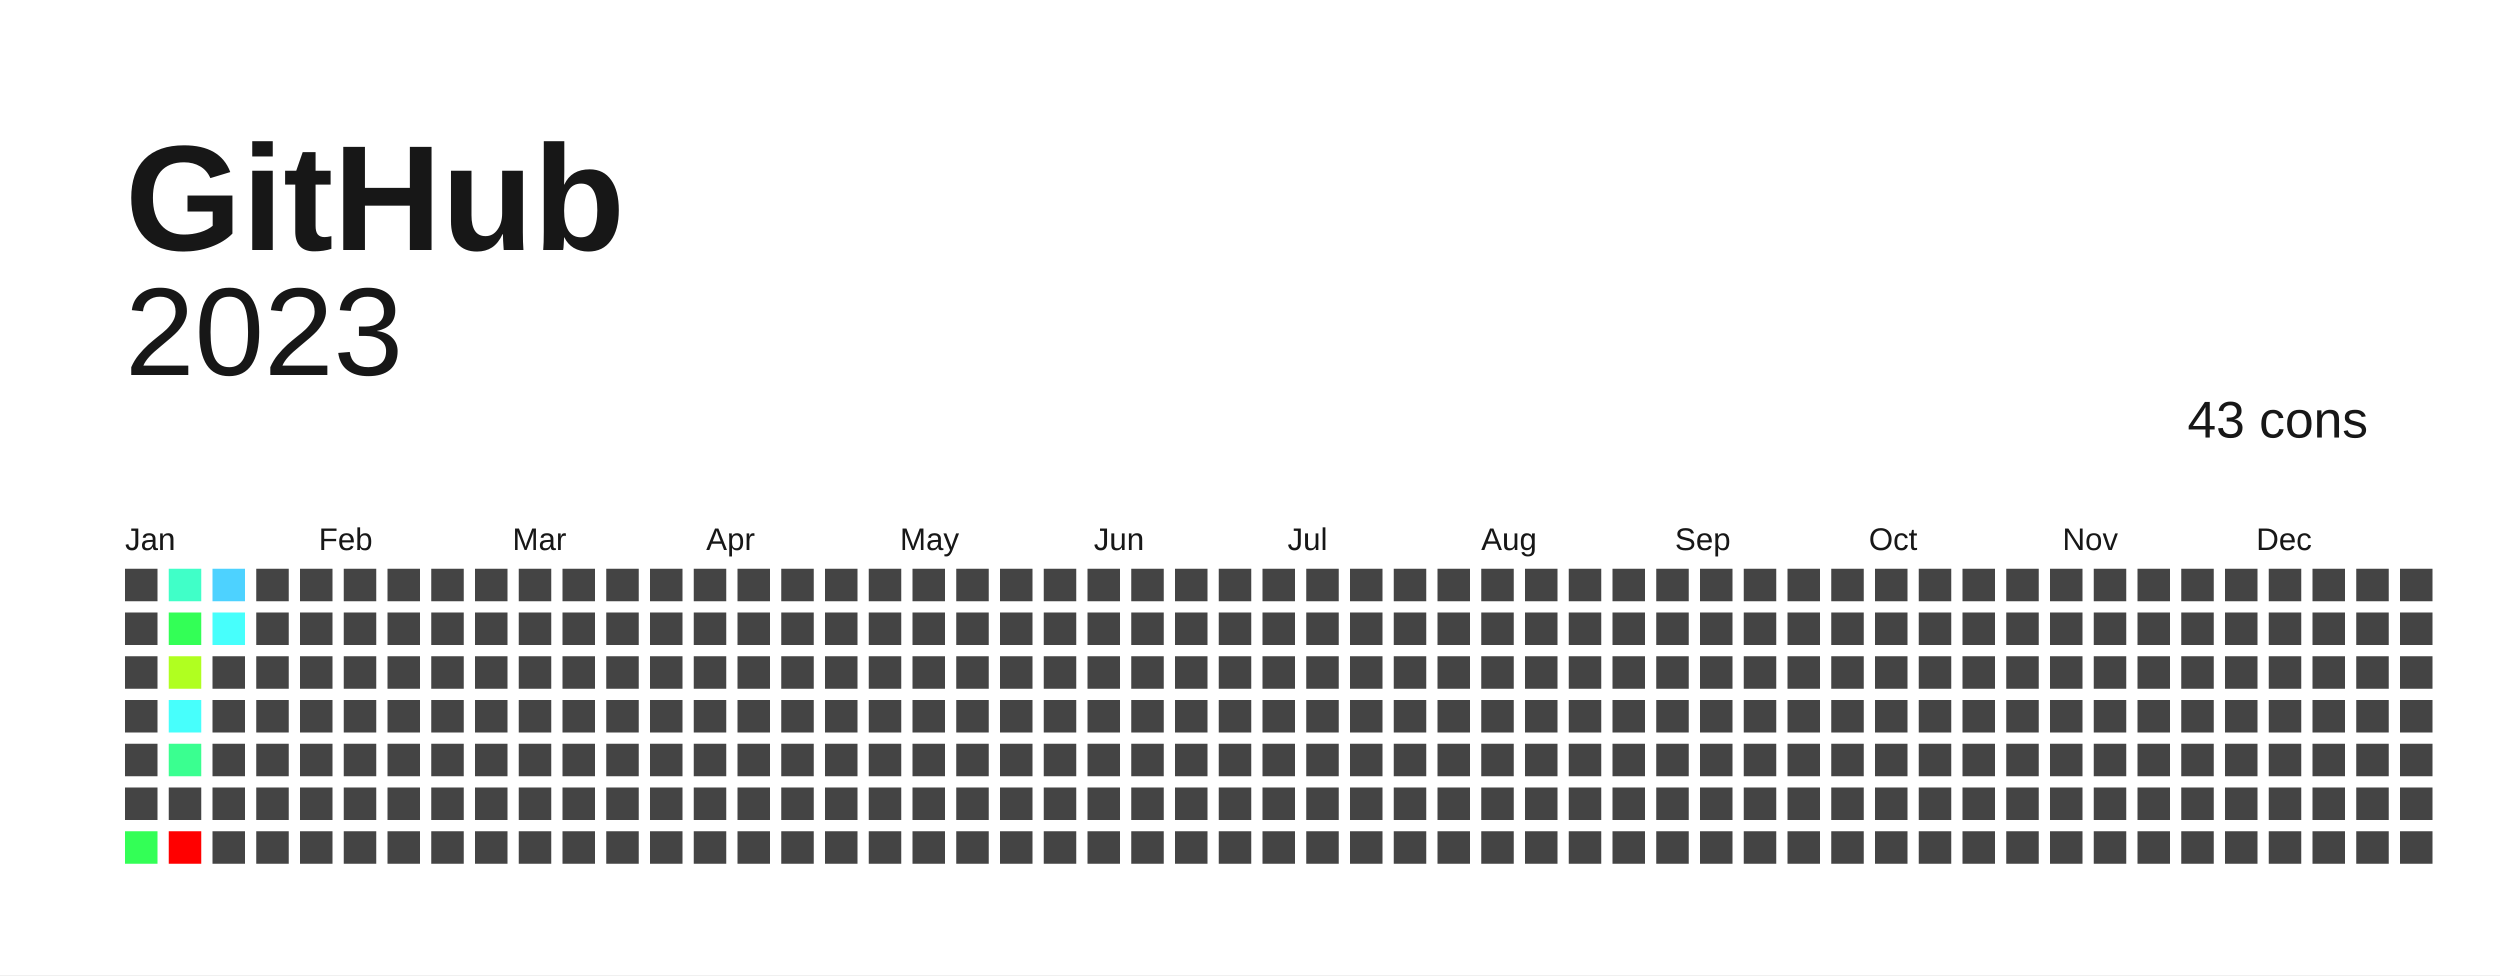
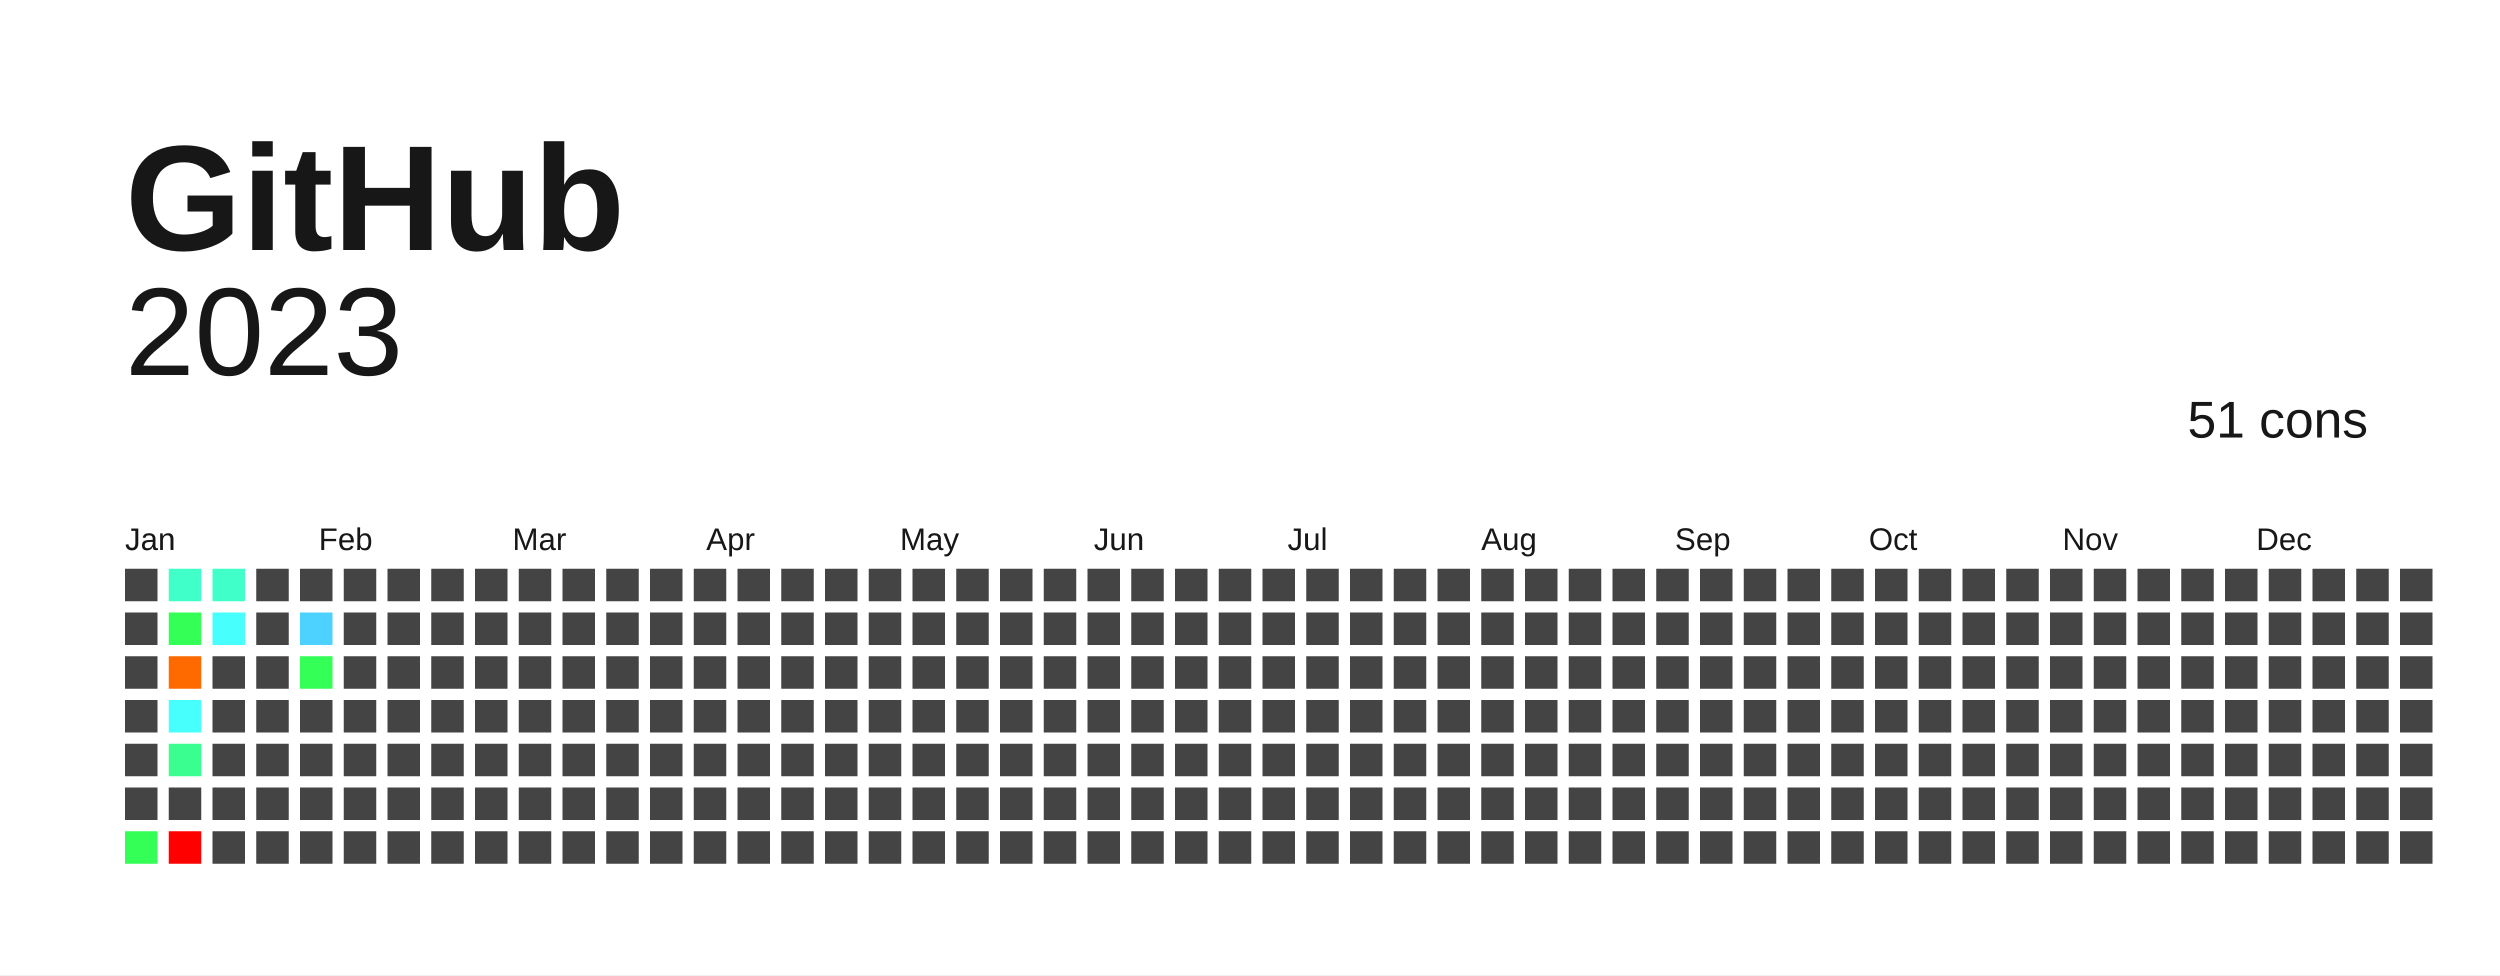
<svg xmlns="http://www.w3.org/2000/svg" baseProfile="full" height="78mm" version="1.1" viewBox="0,0,200,78" width="200mm">
  <defs />
  <rect fill="#FFFFFF" height="78" width="200" x="0" y="0" />
  <text fill="#171717" style="font-size:12px; font-family:Arial; font-weight:bold;" x="10" y="20">GitHub</text>
  <text alignment-baseline="hanging" fill="#171717" style="font-size:10.0px; font-family:Arial;" x="10" y="30">2023</text>
-   <text alignment-baseline="hanging" fill="#171717" style="font-size:4.125px; font-family:Arial;" x="175" y="35">43 cons</text>
+   <text alignment-baseline="hanging" fill="#171717" style="font-size:4.125px; font-family:Arial;" x="175" y="35">51 cons</text>
  <text fill="#171717" style="font-size:2.5px; font-family:Arial" x="10.0" y="44">Jan</text>
  <text fill="#171717" style="font-size:2.5px; font-family:Arial" x="25.5" y="44">Feb</text>
  <text fill="#171717" style="font-size:2.5px; font-family:Arial" x="41.0" y="44">Mar</text>
  <text fill="#171717" style="font-size:2.5px; font-family:Arial" x="56.5" y="44">Apr</text>
  <text fill="#171717" style="font-size:2.5px; font-family:Arial" x="72.0" y="44">May</text>
  <text fill="#171717" style="font-size:2.5px; font-family:Arial" x="87.5" y="44">Jun</text>
  <text fill="#171717" style="font-size:2.5px; font-family:Arial" x="103.0" y="44">Jul</text>
  <text fill="#171717" style="font-size:2.5px; font-family:Arial" x="118.5" y="44">Aug</text>
  <text fill="#171717" style="font-size:2.5px; font-family:Arial" x="134.0" y="44">Sep</text>
  <text fill="#171717" style="font-size:2.5px; font-family:Arial" x="149.5" y="44">Oct</text>
  <text fill="#171717" style="font-size:2.5px; font-family:Arial" x="165.0" y="44">Nov</text>
  <text fill="#171717" style="font-size:2.5px; font-family:Arial" x="180.5" y="44">Dec</text>
  <rect fill="#444444" height="2.6" width="2.6" x="10.0" y="45.5" />
  <rect fill="#444444" height="2.6" width="2.6" x="10.0" y="49.0" />
  <rect fill="#444444" height="2.6" width="2.6" x="10.0" y="52.5" />
  <rect fill="#444444" height="2.6" width="2.6" x="10.0" y="56.0" />
  <rect fill="#444444" height="2.6" width="2.6" x="10.0" y="59.5" />
  <rect fill="#444444" height="2.6" width="2.6" x="10.0" y="63.0" />
  <rect fill="#33ff56" height="2.6" width="2.6" x="10.0" y="66.5" />
  <rect fill="#40ffc8" height="2.6" width="2.6" x="13.5" y="45.5" />
  <rect fill="#33ff56" height="2.6" width="2.6" x="13.5" y="49.0" />
-   <rect fill="#b0ff20" height="2.6" width="2.6" x="13.5" y="52.5" />
+   <rect fill="#ff6a00" height="2.6" width="2.6" x="13.5" y="52.5" />
  <rect fill="#47fffc" height="2.6" width="2.6" x="13.5" y="56.0" />
  <rect fill="#3aff90" height="2.6" width="2.6" x="13.5" y="59.5" />
  <rect fill="#444444" height="2.6" width="2.6" x="13.5" y="63.0" />
  <rect fill="red" height="2.6" width="2.6" x="13.5" y="66.5" />
-   <rect fill="#4dd2ff" height="2.6" width="2.6" x="17.0" y="45.5" />
+   <rect fill="#40ffc8" height="2.6" width="2.6" x="17.0" y="45.5" />
  <rect fill="#47fffc" height="2.6" width="2.6" x="17.0" y="49.0" />
  <rect fill="#444444" height="2.6" width="2.6" x="17.0" y="52.5" />
  <rect fill="#444444" height="2.6" width="2.6" x="17.0" y="56.0" />
  <rect fill="#444444" height="2.6" width="2.6" x="17.0" y="59.5" />
  <rect fill="#444444" height="2.6" width="2.6" x="17.0" y="63.0" />
  <rect fill="#444444" height="2.6" width="2.6" x="17.0" y="66.5" />
  <rect fill="#444444" height="2.6" width="2.6" x="20.5" y="45.5" />
  <rect fill="#444444" height="2.6" width="2.6" x="20.5" y="49.0" />
  <rect fill="#444444" height="2.6" width="2.6" x="20.5" y="52.5" />
  <rect fill="#444444" height="2.6" width="2.6" x="20.5" y="56.0" />
  <rect fill="#444444" height="2.6" width="2.6" x="20.5" y="59.5" />
  <rect fill="#444444" height="2.6" width="2.6" x="20.5" y="63.0" />
  <rect fill="#444444" height="2.6" width="2.6" x="20.5" y="66.5" />
  <rect fill="#444444" height="2.6" width="2.6" x="24.0" y="45.5" />
-   <rect fill="#444444" height="2.6" width="2.6" x="24.0" y="49.0" />
-   <rect fill="#444444" height="2.6" width="2.6" x="24.0" y="52.5" />
+   <rect fill="#4dd2ff" height="2.6" width="2.6" x="24.0" y="49.0" />
+   <rect fill="#33ff56" height="2.6" width="2.6" x="24.0" y="52.5" />
  <rect fill="#444444" height="2.6" width="2.6" x="24.0" y="56.0" />
  <rect fill="#444444" height="2.6" width="2.6" x="24.0" y="59.5" />
  <rect fill="#444444" height="2.6" width="2.6" x="24.0" y="63.0" />
  <rect fill="#444444" height="2.6" width="2.6" x="24.0" y="66.5" />
  <rect fill="#444444" height="2.6" width="2.6" x="27.5" y="45.5" />
  <rect fill="#444444" height="2.6" width="2.6" x="27.5" y="49.0" />
  <rect fill="#444444" height="2.6" width="2.6" x="27.5" y="52.5" />
  <rect fill="#444444" height="2.6" width="2.6" x="27.5" y="56.0" />
  <rect fill="#444444" height="2.6" width="2.6" x="27.5" y="59.5" />
  <rect fill="#444444" height="2.6" width="2.6" x="27.5" y="63.0" />
  <rect fill="#444444" height="2.6" width="2.6" x="27.5" y="66.5" />
  <rect fill="#444444" height="2.6" width="2.6" x="31.0" y="45.5" />
  <rect fill="#444444" height="2.6" width="2.6" x="31.0" y="49.0" />
  <rect fill="#444444" height="2.6" width="2.6" x="31.0" y="52.5" />
  <rect fill="#444444" height="2.6" width="2.6" x="31.0" y="56.0" />
  <rect fill="#444444" height="2.6" width="2.6" x="31.0" y="59.5" />
  <rect fill="#444444" height="2.6" width="2.6" x="31.0" y="63.0" />
  <rect fill="#444444" height="2.6" width="2.6" x="31.0" y="66.5" />
  <rect fill="#444444" height="2.6" width="2.6" x="34.5" y="45.5" />
  <rect fill="#444444" height="2.6" width="2.6" x="34.5" y="49.0" />
  <rect fill="#444444" height="2.6" width="2.6" x="34.5" y="52.5" />
  <rect fill="#444444" height="2.6" width="2.6" x="34.5" y="56.0" />
  <rect fill="#444444" height="2.6" width="2.6" x="34.5" y="59.5" />
  <rect fill="#444444" height="2.6" width="2.6" x="34.5" y="63.0" />
  <rect fill="#444444" height="2.6" width="2.6" x="34.5" y="66.5" />
  <rect fill="#444444" height="2.6" width="2.6" x="38.0" y="45.5" />
  <rect fill="#444444" height="2.6" width="2.6" x="38.0" y="49.0" />
  <rect fill="#444444" height="2.6" width="2.6" x="38.0" y="52.5" />
  <rect fill="#444444" height="2.6" width="2.6" x="38.0" y="56.0" />
  <rect fill="#444444" height="2.6" width="2.6" x="38.0" y="59.5" />
  <rect fill="#444444" height="2.6" width="2.6" x="38.0" y="63.0" />
  <rect fill="#444444" height="2.6" width="2.6" x="38.0" y="66.5" />
  <rect fill="#444444" height="2.6" width="2.6" x="41.5" y="45.5" />
  <rect fill="#444444" height="2.6" width="2.6" x="41.5" y="49.0" />
  <rect fill="#444444" height="2.6" width="2.6" x="41.5" y="52.5" />
  <rect fill="#444444" height="2.6" width="2.6" x="41.5" y="56.0" />
  <rect fill="#444444" height="2.6" width="2.6" x="41.5" y="59.5" />
  <rect fill="#444444" height="2.6" width="2.6" x="41.5" y="63.0" />
  <rect fill="#444444" height="2.6" width="2.6" x="41.5" y="66.5" />
  <rect fill="#444444" height="2.6" width="2.6" x="45.0" y="45.5" />
  <rect fill="#444444" height="2.6" width="2.6" x="45.0" y="49.0" />
  <rect fill="#444444" height="2.6" width="2.6" x="45.0" y="52.5" />
  <rect fill="#444444" height="2.6" width="2.6" x="45.0" y="56.0" />
  <rect fill="#444444" height="2.6" width="2.6" x="45.0" y="59.5" />
  <rect fill="#444444" height="2.6" width="2.6" x="45.0" y="63.0" />
  <rect fill="#444444" height="2.6" width="2.6" x="45.0" y="66.5" />
  <rect fill="#444444" height="2.6" width="2.6" x="48.5" y="45.5" />
  <rect fill="#444444" height="2.6" width="2.6" x="48.5" y="49.0" />
  <rect fill="#444444" height="2.6" width="2.6" x="48.5" y="52.5" />
  <rect fill="#444444" height="2.6" width="2.6" x="48.5" y="56.0" />
  <rect fill="#444444" height="2.6" width="2.6" x="48.5" y="59.5" />
  <rect fill="#444444" height="2.6" width="2.6" x="48.5" y="63.0" />
  <rect fill="#444444" height="2.6" width="2.6" x="48.5" y="66.5" />
  <rect fill="#444444" height="2.6" width="2.6" x="52.0" y="45.5" />
  <rect fill="#444444" height="2.6" width="2.6" x="52.0" y="49.0" />
  <rect fill="#444444" height="2.6" width="2.6" x="52.0" y="52.5" />
  <rect fill="#444444" height="2.6" width="2.6" x="52.0" y="56.0" />
  <rect fill="#444444" height="2.6" width="2.6" x="52.0" y="59.5" />
  <rect fill="#444444" height="2.6" width="2.6" x="52.0" y="63.0" />
  <rect fill="#444444" height="2.6" width="2.6" x="52.0" y="66.5" />
  <rect fill="#444444" height="2.6" width="2.6" x="55.5" y="45.5" />
  <rect fill="#444444" height="2.6" width="2.6" x="55.5" y="49.0" />
  <rect fill="#444444" height="2.6" width="2.6" x="55.5" y="52.5" />
  <rect fill="#444444" height="2.6" width="2.6" x="55.5" y="56.0" />
  <rect fill="#444444" height="2.6" width="2.6" x="55.5" y="59.5" />
  <rect fill="#444444" height="2.6" width="2.6" x="55.5" y="63.0" />
  <rect fill="#444444" height="2.6" width="2.6" x="55.5" y="66.5" />
  <rect fill="#444444" height="2.6" width="2.6" x="59.0" y="45.5" />
  <rect fill="#444444" height="2.6" width="2.6" x="59.0" y="49.0" />
  <rect fill="#444444" height="2.6" width="2.6" x="59.0" y="52.5" />
  <rect fill="#444444" height="2.6" width="2.6" x="59.0" y="56.0" />
  <rect fill="#444444" height="2.6" width="2.6" x="59.0" y="59.5" />
  <rect fill="#444444" height="2.6" width="2.6" x="59.0" y="63.0" />
  <rect fill="#444444" height="2.6" width="2.6" x="59.0" y="66.5" />
  <rect fill="#444444" height="2.6" width="2.6" x="62.5" y="45.5" />
  <rect fill="#444444" height="2.6" width="2.6" x="62.5" y="49.0" />
  <rect fill="#444444" height="2.6" width="2.6" x="62.5" y="52.5" />
  <rect fill="#444444" height="2.6" width="2.6" x="62.5" y="56.0" />
  <rect fill="#444444" height="2.6" width="2.6" x="62.5" y="59.5" />
  <rect fill="#444444" height="2.6" width="2.6" x="62.5" y="63.0" />
  <rect fill="#444444" height="2.6" width="2.6" x="62.5" y="66.5" />
  <rect fill="#444444" height="2.6" width="2.6" x="66.0" y="45.5" />
  <rect fill="#444444" height="2.6" width="2.6" x="66.0" y="49.0" />
  <rect fill="#444444" height="2.6" width="2.6" x="66.0" y="52.5" />
  <rect fill="#444444" height="2.6" width="2.6" x="66.0" y="56.0" />
  <rect fill="#444444" height="2.6" width="2.6" x="66.0" y="59.5" />
  <rect fill="#444444" height="2.6" width="2.6" x="66.0" y="63.0" />
  <rect fill="#444444" height="2.6" width="2.6" x="66.0" y="66.5" />
  <rect fill="#444444" height="2.6" width="2.6" x="69.5" y="45.5" />
  <rect fill="#444444" height="2.6" width="2.6" x="69.5" y="49.0" />
  <rect fill="#444444" height="2.6" width="2.6" x="69.5" y="52.5" />
  <rect fill="#444444" height="2.6" width="2.6" x="69.5" y="56.0" />
  <rect fill="#444444" height="2.6" width="2.6" x="69.5" y="59.5" />
  <rect fill="#444444" height="2.6" width="2.6" x="69.5" y="63.0" />
  <rect fill="#444444" height="2.6" width="2.6" x="69.5" y="66.5" />
  <rect fill="#444444" height="2.6" width="2.6" x="73.0" y="45.5" />
  <rect fill="#444444" height="2.6" width="2.6" x="73.0" y="49.0" />
  <rect fill="#444444" height="2.6" width="2.6" x="73.0" y="52.5" />
  <rect fill="#444444" height="2.6" width="2.6" x="73.0" y="56.0" />
  <rect fill="#444444" height="2.6" width="2.6" x="73.0" y="59.5" />
  <rect fill="#444444" height="2.6" width="2.6" x="73.0" y="63.0" />
  <rect fill="#444444" height="2.6" width="2.6" x="73.0" y="66.5" />
  <rect fill="#444444" height="2.6" width="2.6" x="76.5" y="45.5" />
  <rect fill="#444444" height="2.6" width="2.6" x="76.5" y="49.0" />
  <rect fill="#444444" height="2.6" width="2.6" x="76.5" y="52.5" />
  <rect fill="#444444" height="2.6" width="2.6" x="76.5" y="56.0" />
  <rect fill="#444444" height="2.6" width="2.6" x="76.5" y="59.5" />
  <rect fill="#444444" height="2.6" width="2.6" x="76.5" y="63.0" />
  <rect fill="#444444" height="2.6" width="2.6" x="76.5" y="66.5" />
  <rect fill="#444444" height="2.6" width="2.6" x="80.0" y="45.5" />
  <rect fill="#444444" height="2.6" width="2.6" x="80.0" y="49.0" />
  <rect fill="#444444" height="2.6" width="2.6" x="80.0" y="52.5" />
  <rect fill="#444444" height="2.6" width="2.6" x="80.0" y="56.0" />
  <rect fill="#444444" height="2.6" width="2.6" x="80.0" y="59.5" />
  <rect fill="#444444" height="2.6" width="2.6" x="80.0" y="63.0" />
  <rect fill="#444444" height="2.6" width="2.6" x="80.0" y="66.5" />
  <rect fill="#444444" height="2.6" width="2.6" x="83.5" y="45.5" />
  <rect fill="#444444" height="2.6" width="2.6" x="83.5" y="49.0" />
  <rect fill="#444444" height="2.6" width="2.6" x="83.5" y="52.5" />
  <rect fill="#444444" height="2.6" width="2.6" x="83.5" y="56.0" />
  <rect fill="#444444" height="2.6" width="2.6" x="83.5" y="59.5" />
  <rect fill="#444444" height="2.6" width="2.6" x="83.5" y="63.0" />
  <rect fill="#444444" height="2.6" width="2.6" x="83.5" y="66.5" />
  <rect fill="#444444" height="2.6" width="2.6" x="87.0" y="45.5" />
  <rect fill="#444444" height="2.6" width="2.6" x="87.0" y="49.0" />
  <rect fill="#444444" height="2.6" width="2.6" x="87.0" y="52.5" />
  <rect fill="#444444" height="2.6" width="2.6" x="87.0" y="56.0" />
  <rect fill="#444444" height="2.6" width="2.6" x="87.0" y="59.5" />
  <rect fill="#444444" height="2.6" width="2.6" x="87.0" y="63.0" />
  <rect fill="#444444" height="2.6" width="2.6" x="87.0" y="66.5" />
  <rect fill="#444444" height="2.6" width="2.6" x="90.5" y="45.5" />
  <rect fill="#444444" height="2.6" width="2.6" x="90.5" y="49.0" />
  <rect fill="#444444" height="2.6" width="2.6" x="90.5" y="52.5" />
  <rect fill="#444444" height="2.6" width="2.6" x="90.5" y="56.0" />
  <rect fill="#444444" height="2.6" width="2.6" x="90.5" y="59.5" />
  <rect fill="#444444" height="2.6" width="2.6" x="90.5" y="63.0" />
  <rect fill="#444444" height="2.6" width="2.6" x="90.5" y="66.5" />
  <rect fill="#444444" height="2.6" width="2.6" x="94.0" y="45.5" />
  <rect fill="#444444" height="2.6" width="2.6" x="94.0" y="49.0" />
  <rect fill="#444444" height="2.6" width="2.6" x="94.0" y="52.5" />
  <rect fill="#444444" height="2.6" width="2.6" x="94.0" y="56.0" />
  <rect fill="#444444" height="2.6" width="2.6" x="94.0" y="59.5" />
  <rect fill="#444444" height="2.6" width="2.6" x="94.0" y="63.0" />
  <rect fill="#444444" height="2.6" width="2.6" x="94.0" y="66.5" />
  <rect fill="#444444" height="2.6" width="2.6" x="97.5" y="45.5" />
  <rect fill="#444444" height="2.6" width="2.6" x="97.5" y="49.0" />
  <rect fill="#444444" height="2.6" width="2.6" x="97.5" y="52.5" />
  <rect fill="#444444" height="2.6" width="2.6" x="97.5" y="56.0" />
  <rect fill="#444444" height="2.6" width="2.6" x="97.5" y="59.5" />
  <rect fill="#444444" height="2.6" width="2.6" x="97.5" y="63.0" />
  <rect fill="#444444" height="2.6" width="2.6" x="97.5" y="66.5" />
  <rect fill="#444444" height="2.6" width="2.6" x="101.0" y="45.5" />
  <rect fill="#444444" height="2.6" width="2.6" x="101.0" y="49.0" />
  <rect fill="#444444" height="2.6" width="2.6" x="101.0" y="52.5" />
  <rect fill="#444444" height="2.6" width="2.6" x="101.0" y="56.0" />
  <rect fill="#444444" height="2.6" width="2.6" x="101.0" y="59.5" />
  <rect fill="#444444" height="2.6" width="2.6" x="101.0" y="63.0" />
  <rect fill="#444444" height="2.6" width="2.6" x="101.0" y="66.5" />
  <rect fill="#444444" height="2.6" width="2.6" x="104.5" y="45.5" />
  <rect fill="#444444" height="2.6" width="2.6" x="104.5" y="49.0" />
  <rect fill="#444444" height="2.6" width="2.6" x="104.5" y="52.5" />
  <rect fill="#444444" height="2.6" width="2.6" x="104.5" y="56.0" />
  <rect fill="#444444" height="2.6" width="2.6" x="104.5" y="59.5" />
  <rect fill="#444444" height="2.6" width="2.6" x="104.5" y="63.0" />
  <rect fill="#444444" height="2.6" width="2.6" x="104.5" y="66.5" />
  <rect fill="#444444" height="2.6" width="2.6" x="108.0" y="45.5" />
  <rect fill="#444444" height="2.6" width="2.6" x="108.0" y="49.0" />
  <rect fill="#444444" height="2.6" width="2.6" x="108.0" y="52.5" />
  <rect fill="#444444" height="2.6" width="2.6" x="108.0" y="56.0" />
  <rect fill="#444444" height="2.6" width="2.6" x="108.0" y="59.5" />
  <rect fill="#444444" height="2.6" width="2.6" x="108.0" y="63.0" />
  <rect fill="#444444" height="2.6" width="2.6" x="108.0" y="66.5" />
  <rect fill="#444444" height="2.6" width="2.6" x="111.5" y="45.5" />
  <rect fill="#444444" height="2.6" width="2.6" x="111.5" y="49.0" />
  <rect fill="#444444" height="2.6" width="2.6" x="111.5" y="52.5" />
  <rect fill="#444444" height="2.6" width="2.6" x="111.5" y="56.0" />
  <rect fill="#444444" height="2.6" width="2.6" x="111.5" y="59.5" />
  <rect fill="#444444" height="2.6" width="2.6" x="111.5" y="63.0" />
  <rect fill="#444444" height="2.6" width="2.6" x="111.5" y="66.5" />
  <rect fill="#444444" height="2.6" width="2.6" x="115.0" y="45.5" />
  <rect fill="#444444" height="2.6" width="2.6" x="115.0" y="49.0" />
  <rect fill="#444444" height="2.6" width="2.6" x="115.0" y="52.5" />
  <rect fill="#444444" height="2.6" width="2.6" x="115.0" y="56.0" />
  <rect fill="#444444" height="2.6" width="2.6" x="115.0" y="59.5" />
  <rect fill="#444444" height="2.6" width="2.6" x="115.0" y="63.0" />
  <rect fill="#444444" height="2.6" width="2.6" x="115.0" y="66.5" />
  <rect fill="#444444" height="2.6" width="2.6" x="118.5" y="45.5" />
  <rect fill="#444444" height="2.6" width="2.6" x="118.5" y="49.0" />
  <rect fill="#444444" height="2.6" width="2.6" x="118.5" y="52.5" />
  <rect fill="#444444" height="2.6" width="2.6" x="118.5" y="56.0" />
  <rect fill="#444444" height="2.6" width="2.6" x="118.5" y="59.5" />
  <rect fill="#444444" height="2.6" width="2.6" x="118.5" y="63.0" />
  <rect fill="#444444" height="2.6" width="2.6" x="118.5" y="66.5" />
  <rect fill="#444444" height="2.6" width="2.6" x="122.0" y="45.5" />
  <rect fill="#444444" height="2.6" width="2.6" x="122.0" y="49.0" />
  <rect fill="#444444" height="2.6" width="2.6" x="122.0" y="52.5" />
  <rect fill="#444444" height="2.6" width="2.6" x="122.0" y="56.0" />
  <rect fill="#444444" height="2.6" width="2.6" x="122.0" y="59.5" />
  <rect fill="#444444" height="2.6" width="2.6" x="122.0" y="63.0" />
  <rect fill="#444444" height="2.6" width="2.6" x="122.0" y="66.5" />
  <rect fill="#444444" height="2.6" width="2.6" x="125.5" y="45.5" />
  <rect fill="#444444" height="2.6" width="2.6" x="125.5" y="49.0" />
  <rect fill="#444444" height="2.6" width="2.6" x="125.5" y="52.5" />
  <rect fill="#444444" height="2.6" width="2.6" x="125.5" y="56.0" />
  <rect fill="#444444" height="2.6" width="2.6" x="125.5" y="59.5" />
  <rect fill="#444444" height="2.6" width="2.6" x="125.5" y="63.0" />
  <rect fill="#444444" height="2.6" width="2.6" x="125.5" y="66.5" />
  <rect fill="#444444" height="2.6" width="2.6" x="129.0" y="45.5" />
  <rect fill="#444444" height="2.6" width="2.6" x="129.0" y="49.0" />
  <rect fill="#444444" height="2.6" width="2.6" x="129.0" y="52.5" />
  <rect fill="#444444" height="2.6" width="2.6" x="129.0" y="56.0" />
  <rect fill="#444444" height="2.6" width="2.6" x="129.0" y="59.5" />
  <rect fill="#444444" height="2.6" width="2.6" x="129.0" y="63.0" />
  <rect fill="#444444" height="2.6" width="2.6" x="129.0" y="66.5" />
  <rect fill="#444444" height="2.6" width="2.6" x="132.5" y="45.5" />
  <rect fill="#444444" height="2.6" width="2.6" x="132.5" y="49.0" />
  <rect fill="#444444" height="2.6" width="2.6" x="132.5" y="52.5" />
  <rect fill="#444444" height="2.6" width="2.6" x="132.5" y="56.0" />
  <rect fill="#444444" height="2.6" width="2.6" x="132.5" y="59.5" />
  <rect fill="#444444" height="2.6" width="2.6" x="132.5" y="63.0" />
  <rect fill="#444444" height="2.6" width="2.6" x="132.5" y="66.5" />
  <rect fill="#444444" height="2.6" width="2.6" x="136.0" y="45.5" />
  <rect fill="#444444" height="2.6" width="2.6" x="136.0" y="49.0" />
  <rect fill="#444444" height="2.6" width="2.6" x="136.0" y="52.5" />
  <rect fill="#444444" height="2.6" width="2.6" x="136.0" y="56.0" />
  <rect fill="#444444" height="2.6" width="2.6" x="136.0" y="59.5" />
  <rect fill="#444444" height="2.6" width="2.6" x="136.0" y="63.0" />
  <rect fill="#444444" height="2.6" width="2.6" x="136.0" y="66.5" />
  <rect fill="#444444" height="2.6" width="2.6" x="139.5" y="45.5" />
  <rect fill="#444444" height="2.6" width="2.6" x="139.5" y="49.0" />
  <rect fill="#444444" height="2.6" width="2.6" x="139.5" y="52.5" />
  <rect fill="#444444" height="2.6" width="2.6" x="139.5" y="56.0" />
  <rect fill="#444444" height="2.6" width="2.6" x="139.5" y="59.5" />
  <rect fill="#444444" height="2.6" width="2.6" x="139.5" y="63.0" />
  <rect fill="#444444" height="2.6" width="2.6" x="139.5" y="66.5" />
  <rect fill="#444444" height="2.6" width="2.6" x="143.0" y="45.5" />
  <rect fill="#444444" height="2.6" width="2.6" x="143.0" y="49.0" />
  <rect fill="#444444" height="2.6" width="2.6" x="143.0" y="52.5" />
  <rect fill="#444444" height="2.6" width="2.6" x="143.0" y="56.0" />
  <rect fill="#444444" height="2.6" width="2.6" x="143.0" y="59.5" />
  <rect fill="#444444" height="2.6" width="2.6" x="143.0" y="63.0" />
  <rect fill="#444444" height="2.6" width="2.6" x="143.0" y="66.5" />
  <rect fill="#444444" height="2.6" width="2.6" x="146.5" y="45.5" />
  <rect fill="#444444" height="2.6" width="2.6" x="146.5" y="49.0" />
  <rect fill="#444444" height="2.6" width="2.6" x="146.5" y="52.5" />
  <rect fill="#444444" height="2.6" width="2.6" x="146.5" y="56.0" />
  <rect fill="#444444" height="2.6" width="2.6" x="146.5" y="59.5" />
  <rect fill="#444444" height="2.6" width="2.6" x="146.5" y="63.0" />
  <rect fill="#444444" height="2.6" width="2.6" x="146.5" y="66.5" />
  <rect fill="#444444" height="2.6" width="2.6" x="150.0" y="45.5" />
  <rect fill="#444444" height="2.6" width="2.6" x="150.0" y="49.0" />
  <rect fill="#444444" height="2.6" width="2.6" x="150.0" y="52.5" />
  <rect fill="#444444" height="2.6" width="2.6" x="150.0" y="56.0" />
  <rect fill="#444444" height="2.6" width="2.6" x="150.0" y="59.5" />
  <rect fill="#444444" height="2.6" width="2.6" x="150.0" y="63.0" />
  <rect fill="#444444" height="2.6" width="2.6" x="150.0" y="66.5" />
  <rect fill="#444444" height="2.6" width="2.6" x="153.5" y="45.5" />
  <rect fill="#444444" height="2.6" width="2.6" x="153.5" y="49.0" />
  <rect fill="#444444" height="2.6" width="2.6" x="153.5" y="52.5" />
  <rect fill="#444444" height="2.6" width="2.6" x="153.5" y="56.0" />
  <rect fill="#444444" height="2.6" width="2.6" x="153.5" y="59.5" />
  <rect fill="#444444" height="2.6" width="2.6" x="153.5" y="63.0" />
  <rect fill="#444444" height="2.6" width="2.6" x="153.5" y="66.5" />
  <rect fill="#444444" height="2.6" width="2.6" x="157.0" y="45.5" />
  <rect fill="#444444" height="2.6" width="2.6" x="157.0" y="49.0" />
  <rect fill="#444444" height="2.6" width="2.6" x="157.0" y="52.5" />
  <rect fill="#444444" height="2.6" width="2.6" x="157.0" y="56.0" />
  <rect fill="#444444" height="2.6" width="2.6" x="157.0" y="59.5" />
  <rect fill="#444444" height="2.6" width="2.6" x="157.0" y="63.0" />
  <rect fill="#444444" height="2.6" width="2.6" x="157.0" y="66.5" />
  <rect fill="#444444" height="2.6" width="2.6" x="160.5" y="45.5" />
  <rect fill="#444444" height="2.6" width="2.6" x="160.5" y="49.0" />
  <rect fill="#444444" height="2.6" width="2.6" x="160.5" y="52.5" />
  <rect fill="#444444" height="2.6" width="2.6" x="160.5" y="56.0" />
  <rect fill="#444444" height="2.6" width="2.6" x="160.5" y="59.5" />
  <rect fill="#444444" height="2.6" width="2.6" x="160.5" y="63.0" />
  <rect fill="#444444" height="2.6" width="2.6" x="160.5" y="66.5" />
  <rect fill="#444444" height="2.6" width="2.6" x="164.0" y="45.5" />
  <rect fill="#444444" height="2.6" width="2.6" x="164.0" y="49.0" />
  <rect fill="#444444" height="2.6" width="2.6" x="164.0" y="52.5" />
  <rect fill="#444444" height="2.6" width="2.6" x="164.0" y="56.0" />
  <rect fill="#444444" height="2.6" width="2.6" x="164.0" y="59.5" />
  <rect fill="#444444" height="2.6" width="2.6" x="164.0" y="63.0" />
  <rect fill="#444444" height="2.6" width="2.6" x="164.0" y="66.5" />
  <rect fill="#444444" height="2.6" width="2.6" x="167.5" y="45.5" />
  <rect fill="#444444" height="2.6" width="2.6" x="167.5" y="49.0" />
  <rect fill="#444444" height="2.6" width="2.6" x="167.5" y="52.5" />
  <rect fill="#444444" height="2.6" width="2.6" x="167.5" y="56.0" />
  <rect fill="#444444" height="2.6" width="2.6" x="167.5" y="59.5" />
  <rect fill="#444444" height="2.6" width="2.6" x="167.5" y="63.0" />
  <rect fill="#444444" height="2.6" width="2.6" x="167.5" y="66.5" />
  <rect fill="#444444" height="2.6" width="2.6" x="171.0" y="45.5" />
  <rect fill="#444444" height="2.6" width="2.6" x="171.0" y="49.0" />
  <rect fill="#444444" height="2.6" width="2.6" x="171.0" y="52.5" />
  <rect fill="#444444" height="2.6" width="2.6" x="171.0" y="56.0" />
  <rect fill="#444444" height="2.6" width="2.6" x="171.0" y="59.5" />
  <rect fill="#444444" height="2.6" width="2.6" x="171.0" y="63.0" />
  <rect fill="#444444" height="2.6" width="2.6" x="171.0" y="66.5" />
  <rect fill="#444444" height="2.6" width="2.6" x="174.5" y="45.5" />
  <rect fill="#444444" height="2.6" width="2.6" x="174.5" y="49.0" />
  <rect fill="#444444" height="2.6" width="2.6" x="174.5" y="52.5" />
  <rect fill="#444444" height="2.6" width="2.6" x="174.5" y="56.0" />
  <rect fill="#444444" height="2.6" width="2.6" x="174.5" y="59.5" />
  <rect fill="#444444" height="2.6" width="2.6" x="174.5" y="63.0" />
  <rect fill="#444444" height="2.6" width="2.6" x="174.5" y="66.5" />
  <rect fill="#444444" height="2.6" width="2.6" x="178.0" y="45.5" />
  <rect fill="#444444" height="2.6" width="2.6" x="178.0" y="49.0" />
  <rect fill="#444444" height="2.6" width="2.6" x="178.0" y="52.5" />
  <rect fill="#444444" height="2.6" width="2.6" x="178.0" y="56.0" />
  <rect fill="#444444" height="2.6" width="2.6" x="178.0" y="59.5" />
  <rect fill="#444444" height="2.6" width="2.6" x="178.0" y="63.0" />
  <rect fill="#444444" height="2.6" width="2.6" x="178.0" y="66.5" />
  <rect fill="#444444" height="2.6" width="2.6" x="181.5" y="45.5" />
  <rect fill="#444444" height="2.6" width="2.6" x="181.5" y="49.0" />
  <rect fill="#444444" height="2.6" width="2.6" x="181.5" y="52.5" />
  <rect fill="#444444" height="2.6" width="2.6" x="181.5" y="56.0" />
  <rect fill="#444444" height="2.6" width="2.6" x="181.5" y="59.5" />
  <rect fill="#444444" height="2.6" width="2.6" x="181.5" y="63.0" />
  <rect fill="#444444" height="2.6" width="2.6" x="181.5" y="66.5" />
  <rect fill="#444444" height="2.6" width="2.6" x="185.0" y="45.5" />
  <rect fill="#444444" height="2.6" width="2.6" x="185.0" y="49.0" />
  <rect fill="#444444" height="2.6" width="2.6" x="185.0" y="52.5" />
  <rect fill="#444444" height="2.6" width="2.6" x="185.0" y="56.0" />
  <rect fill="#444444" height="2.6" width="2.6" x="185.0" y="59.5" />
  <rect fill="#444444" height="2.6" width="2.6" x="185.0" y="63.0" />
  <rect fill="#444444" height="2.6" width="2.6" x="185.0" y="66.5" />
  <rect fill="#444444" height="2.6" width="2.6" x="188.5" y="45.5" />
  <rect fill="#444444" height="2.6" width="2.6" x="188.5" y="49.0" />
  <rect fill="#444444" height="2.6" width="2.6" x="188.5" y="52.5" />
  <rect fill="#444444" height="2.6" width="2.6" x="188.5" y="56.0" />
  <rect fill="#444444" height="2.6" width="2.6" x="188.5" y="59.5" />
  <rect fill="#444444" height="2.6" width="2.6" x="188.5" y="63.0" />
  <rect fill="#444444" height="2.6" width="2.6" x="188.5" y="66.5" />
  <rect fill="#444444" height="2.6" width="2.6" x="192.0" y="45.5" />
  <rect fill="#444444" height="2.6" width="2.6" x="192.0" y="49.0" />
  <rect fill="#444444" height="2.6" width="2.6" x="192.0" y="52.5" />
  <rect fill="#444444" height="2.6" width="2.6" x="192.0" y="56.0" />
  <rect fill="#444444" height="2.6" width="2.6" x="192.0" y="59.5" />
  <rect fill="#444444" height="2.6" width="2.6" x="192.0" y="63.0" />
  <rect fill="#444444" height="2.6" width="2.6" x="192.0" y="66.5" />
</svg>
